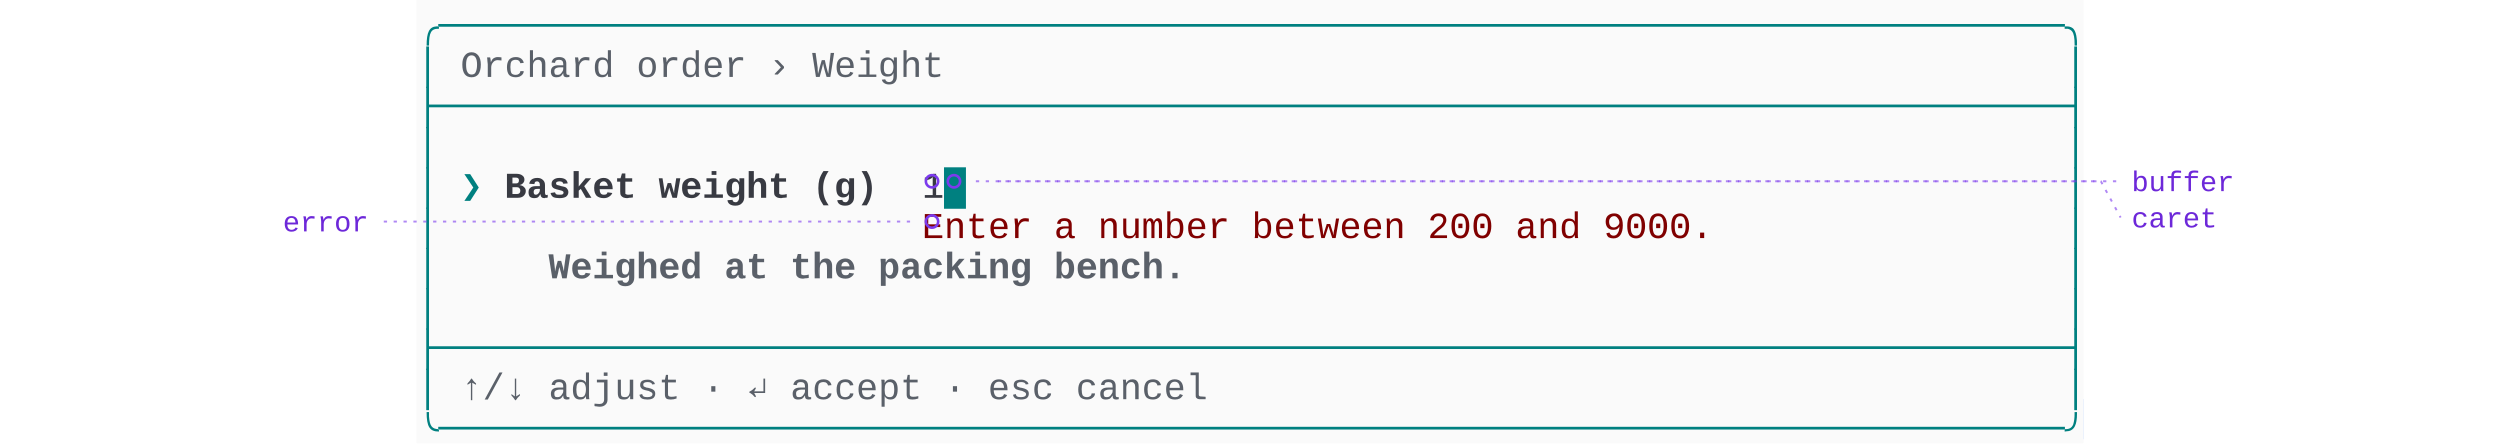
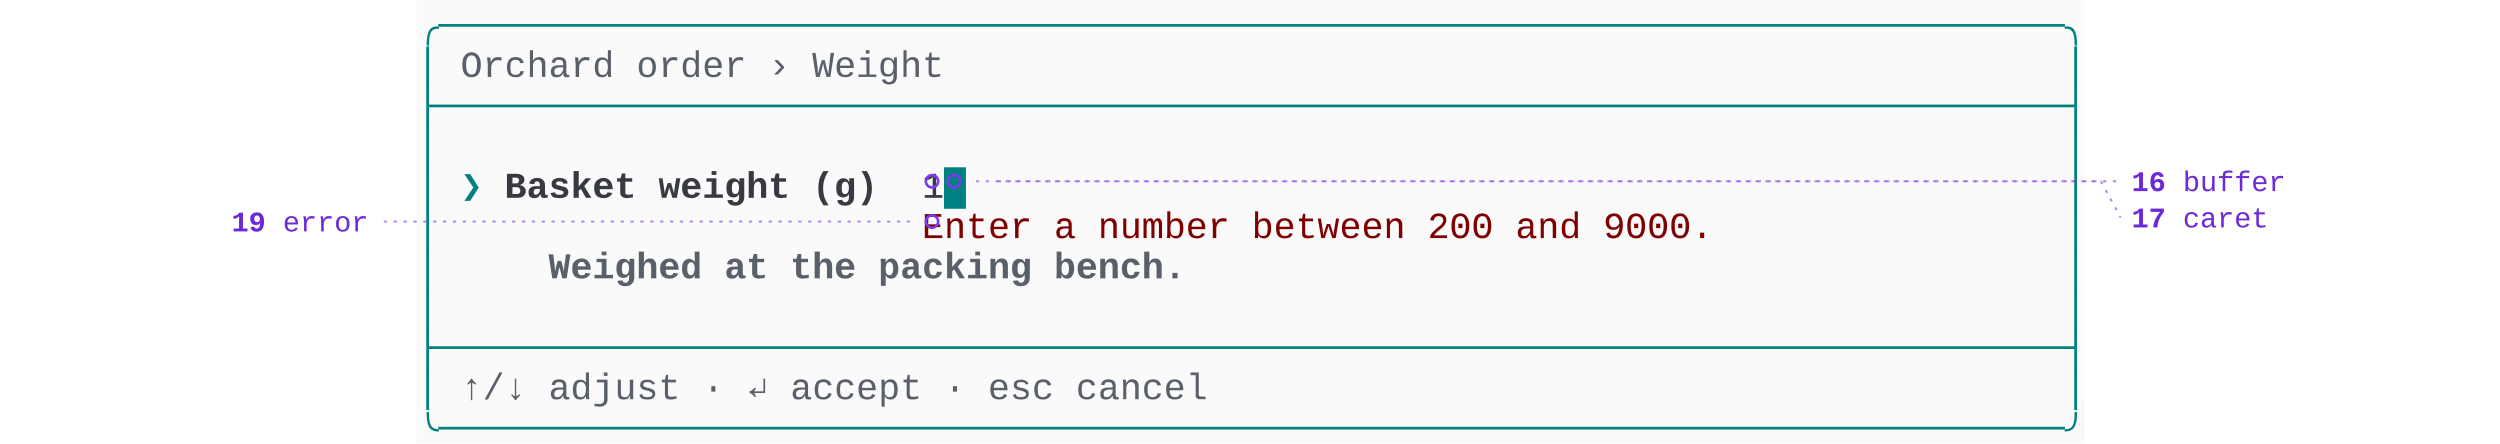
<svg xmlns="http://www.w3.org/2000/svg" xmlns:xlink="http://www.w3.org/1999/xlink" width="1140.00" height="202.07">
  <g transform="translate(190.00,0)">
    <svg width="760" height="202.07">
      <rect width="760" height="202.07" rx="0" ry="0" class="a" />
      <svg height="202.07" viewBox="0 0 76 20.207" width="760">
        <style>.a{fill:rgb(250,250,250)}.b{font-family:Consolas,"Courier New",Courier,"Liberation Mono",monospace}.c{fill:rgb(0,128,128);white-space:pre}.d{fill:transparent}.e{fill:rgb(82,139,255)}.f{fill:rgb(90,96,105);white-space:pre}.g{fill:rgb(0,128,128);font-weight:bold;white-space:pre}.h{fill:rgb(56,58,66);font-weight:bold;white-space:pre}.i{fill:rgb(56,58,66);white-space:pre}.j{fill:rgb(128,0,0);white-space:pre}.k{fill:rgb(90,96,105);font-weight:bold;white-space:pre}</style>
        <g font-family="Consolas, &quot;Courier New&quot;, Courier, &quot;Liberation Mono&quot;, monospace" font-size="1.67" class="b">
          <defs>
            <symbol id="1">
              <text x="0" y="1.67" class="c" textLength="76.152" lengthAdjust="spacingAndGlyphs">├──────────────────────────────────────────────────────────────────────────┤</text>
            </symbol>
            <symbol id="2">
              <text x="0" y="1.67" class="c" textLength="1.002" lengthAdjust="spacingAndGlyphs">│</text>
              <text x="75.15" y="1.67" class="c" textLength="1.002" lengthAdjust="spacingAndGlyphs">│</text>
            </symbol>
            <symbol id="a">
              <rect height="11" width="76" x="0" y="0" class="d" />
            </symbol>
            <symbol id="b">
              <rect height="1.837" width="1.102" class="e" />
            </symbol>
          </defs>
          <rect height="20.207" width="76" class="a" />
          <svg x="0" y="0" width="76">
            <svg x="0">
              <use xlink:href="#a" />
              <use xlink:href="#b" x="75.996" y="18.195" />
              <text x="0" y="1.67" class="c" textLength="76.152" lengthAdjust="spacingAndGlyphs">╭──────────────────────────────────────────────────────────────────────────╮</text>
              <text x="0" y="3.507" class="c" textLength="1.002" lengthAdjust="spacingAndGlyphs">│</text>
              <text x="2.004" y="3.507" class="f" textLength="7.014" lengthAdjust="spacingAndGlyphs">Orchard</text>
              <text x="10.02" y="3.507" class="f" textLength="5.01" lengthAdjust="spacingAndGlyphs">order</text>
              <text x="16.032" y="3.507" class="f" textLength="1.002" lengthAdjust="spacingAndGlyphs">›</text>
              <text x="18.036" y="3.507" class="f" textLength="6.012" lengthAdjust="spacingAndGlyphs">Weight</text>
              <text x="75.15" y="3.507" class="c" textLength="1.002" lengthAdjust="spacingAndGlyphs">│</text>
              <use xlink:href="#1" y="3.674" />
              <use xlink:href="#2" y="5.511" />
              <text x="0" y="9.018" class="c" textLength="1.002" lengthAdjust="spacingAndGlyphs">│</text>
              <text x="2.004" y="9.018" class="g" textLength="1.002" lengthAdjust="spacingAndGlyphs">❯</text>
              <text x="4.008" y="9.018" class="h" textLength="6.012" lengthAdjust="spacingAndGlyphs">Basket</text>
              <text x="11.022" y="9.018" class="h" textLength="6.012" lengthAdjust="spacingAndGlyphs">weight</text>
              <text x="18.036" y="9.018" class="h" textLength="3.006" lengthAdjust="spacingAndGlyphs">(g)</text>
              <text x="23.046" y="9.018" class="i" textLength="1.002" lengthAdjust="spacingAndGlyphs">1</text>
              <text x="24.048" y="9.018" class="g" textLength="1.002" lengthAdjust="spacingAndGlyphs">█</text>
              <text x="75.15" y="9.018" class="c" textLength="1.002" lengthAdjust="spacingAndGlyphs">│</text>
              <text x="0" y="10.855" class="c" textLength="1.002" lengthAdjust="spacingAndGlyphs">│</text>
              <text x="23.046" y="10.855" class="j" textLength="5.01" lengthAdjust="spacingAndGlyphs">Enter</text>
              <text x="29.058" y="10.855" class="j" textLength="1.002" lengthAdjust="spacingAndGlyphs">a</text>
              <text x="31.062" y="10.855" class="j" textLength="6.012" lengthAdjust="spacingAndGlyphs">number</text>
              <text x="38.076" y="10.855" class="j" textLength="7.014" lengthAdjust="spacingAndGlyphs">between</text>
              <text x="46.092" y="10.855" class="j" textLength="3.006" lengthAdjust="spacingAndGlyphs">200</text>
              <text x="50.1" y="10.855" class="j" textLength="3.006" lengthAdjust="spacingAndGlyphs">and</text>
              <text x="54.108" y="10.855" class="j" textLength="5.01" lengthAdjust="spacingAndGlyphs">9000.</text>
              <text x="75.15" y="10.855" class="c" textLength="1.002" lengthAdjust="spacingAndGlyphs">│</text>
              <text x="0" y="12.692" class="c" textLength="1.002" lengthAdjust="spacingAndGlyphs">│</text>
              <text x="6.012" y="12.692" class="k" textLength="7.014" lengthAdjust="spacingAndGlyphs">Weighed</text>
              <text x="14.028" y="12.692" class="k" textLength="2.004" lengthAdjust="spacingAndGlyphs">at</text>
              <text x="17.034" y="12.692" class="k" textLength="3.006" lengthAdjust="spacingAndGlyphs">the</text>
              <text x="21.042" y="12.692" class="k" textLength="7.014" lengthAdjust="spacingAndGlyphs">packing</text>
              <text x="29.058" y="12.692" class="k" textLength="6.012" lengthAdjust="spacingAndGlyphs">bench.</text>
              <text x="75.15" y="12.692" class="c" textLength="1.002" lengthAdjust="spacingAndGlyphs">│</text>
              <use xlink:href="#2" y="12.859" />
              <use xlink:href="#1" y="14.696" />
              <text x="0" y="18.203" class="c" textLength="1.002" lengthAdjust="spacingAndGlyphs">│</text>
              <text x="2.004" y="18.203" class="f" textLength="3.006" lengthAdjust="spacingAndGlyphs">↑/↓</text>
              <text x="6.012" y="18.203" class="f" textLength="6.012" lengthAdjust="spacingAndGlyphs">adjust</text>
              <text x="13.026" y="18.203" class="f" textLength="1.002" lengthAdjust="spacingAndGlyphs">·</text>
              <text x="15.03" y="18.203" class="f" textLength="1.002" lengthAdjust="spacingAndGlyphs">↵</text>
              <text x="17.034" y="18.203" class="f" textLength="6.012" lengthAdjust="spacingAndGlyphs">accept</text>
              <text x="24.048" y="18.203" class="f" textLength="1.002" lengthAdjust="spacingAndGlyphs">·</text>
              <text x="26.052" y="18.203" class="f" textLength="3.006" lengthAdjust="spacingAndGlyphs">esc</text>
              <text x="30.06" y="18.203" class="f" textLength="6.012" lengthAdjust="spacingAndGlyphs">cancel</text>
              <text x="75.15" y="18.203" class="c" textLength="1.002" lengthAdjust="spacingAndGlyphs">│</text>
              <text x="0" y="20.04" class="c" textLength="76.152" lengthAdjust="spacingAndGlyphs">╰──────────────────────────────────────────────────────────────────────────╯</text>
            </svg>
          </svg>
        </g>
      </svg>
    </svg>
  </g>
  <g>
    <circle cx="425.00" cy="82.66" r="2.8" fill="none" stroke="rgb(124,58,237)" stroke-width="1.2" />
    <path d="M 455.00 82.66 L 958.00 82.66 L 967.00 82.66" fill="none" stroke="rgb(124,58,237)" stroke-width="0.9" stroke-linejoin="round" stroke-opacity="0.6" stroke-dasharray="1.5 3" />
-     <text x="972.00" y="87.16" text-anchor="start" fill="rgb(109,40,217)" font-family="Consolas, &quot;Courier New&quot;, Courier, monospace" font-size="13">buffer</text>
+     <text x="972.00" y="87.16" text-anchor="start" fill="rgb(109,40,217)" font-family="Consolas, &quot;Courier New&quot;, Courier, monospace" font-size="13">
+       <tspan font-weight="bold">16</tspan> buffer</text>
    <circle cx="435.00" cy="82.66" r="2.8" fill="none" stroke="rgb(124,58,237)" stroke-width="1.2" />
    <path d="M 445.00 82.66 L 958.00 82.66 L 967.00 99.20" fill="none" stroke="rgb(124,58,237)" stroke-width="0.9" stroke-linejoin="round" stroke-opacity="0.6" stroke-dasharray="1.5 3" />
-     <text x="972.00" y="103.70" text-anchor="start" fill="rgb(109,40,217)" font-family="Consolas, &quot;Courier New&quot;, Courier, monospace" font-size="13">caret</text>
+     <text x="972.00" y="103.70" text-anchor="start" fill="rgb(109,40,217)" font-family="Consolas, &quot;Courier New&quot;, Courier, monospace" font-size="13">
+       <tspan font-weight="bold">17</tspan> caret</text>
    <circle cx="425.00" cy="101.03" r="2.8" fill="none" stroke="rgb(124,58,237)" stroke-width="1.2" />
    <path d="M 415.00 101.03 L 182.00 101.03 L 173.00 101.03" fill="none" stroke="rgb(124,58,237)" stroke-width="0.9" stroke-linejoin="round" stroke-opacity="0.6" stroke-dasharray="1.5 3" />
-     <text x="168.00" y="105.53" text-anchor="end" fill="rgb(109,40,217)" font-family="Consolas, &quot;Courier New&quot;, Courier, monospace" font-size="13">error</text>
+     <text x="168.00" y="105.53" text-anchor="end" fill="rgb(109,40,217)" font-family="Consolas, &quot;Courier New&quot;, Courier, monospace" font-size="13">
+       <tspan font-weight="bold">19</tspan> error</text>
  </g>
</svg>
